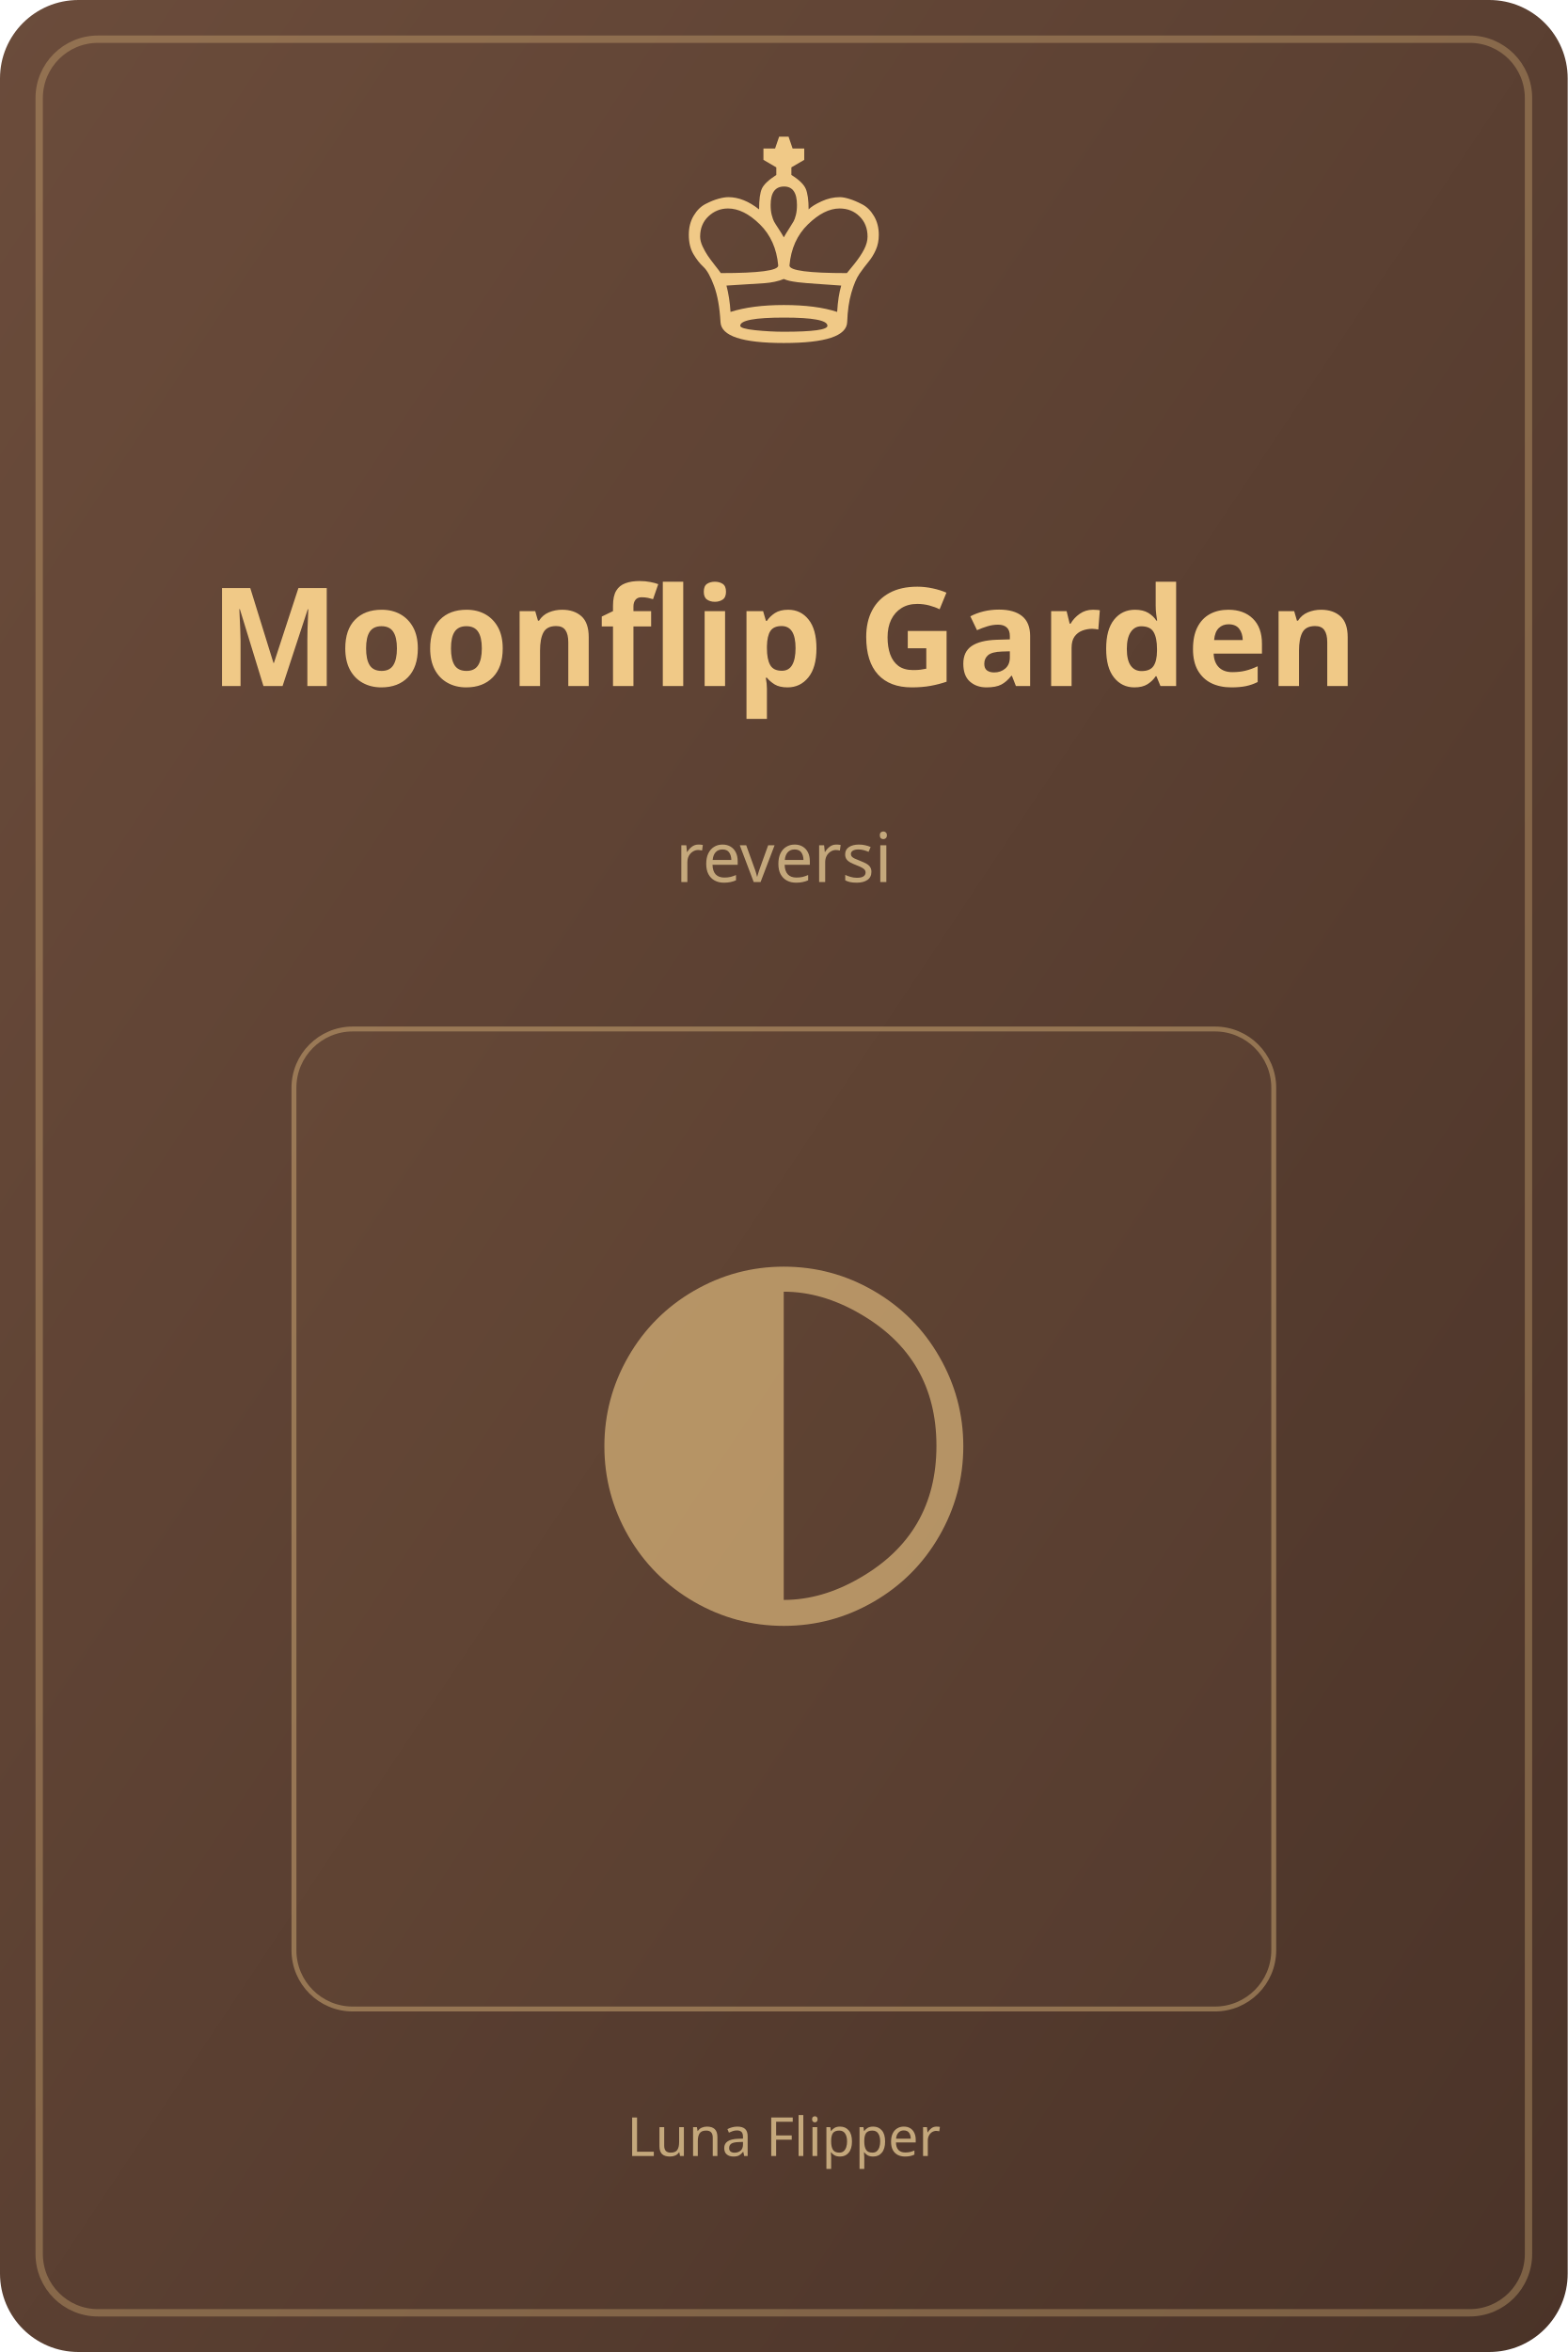
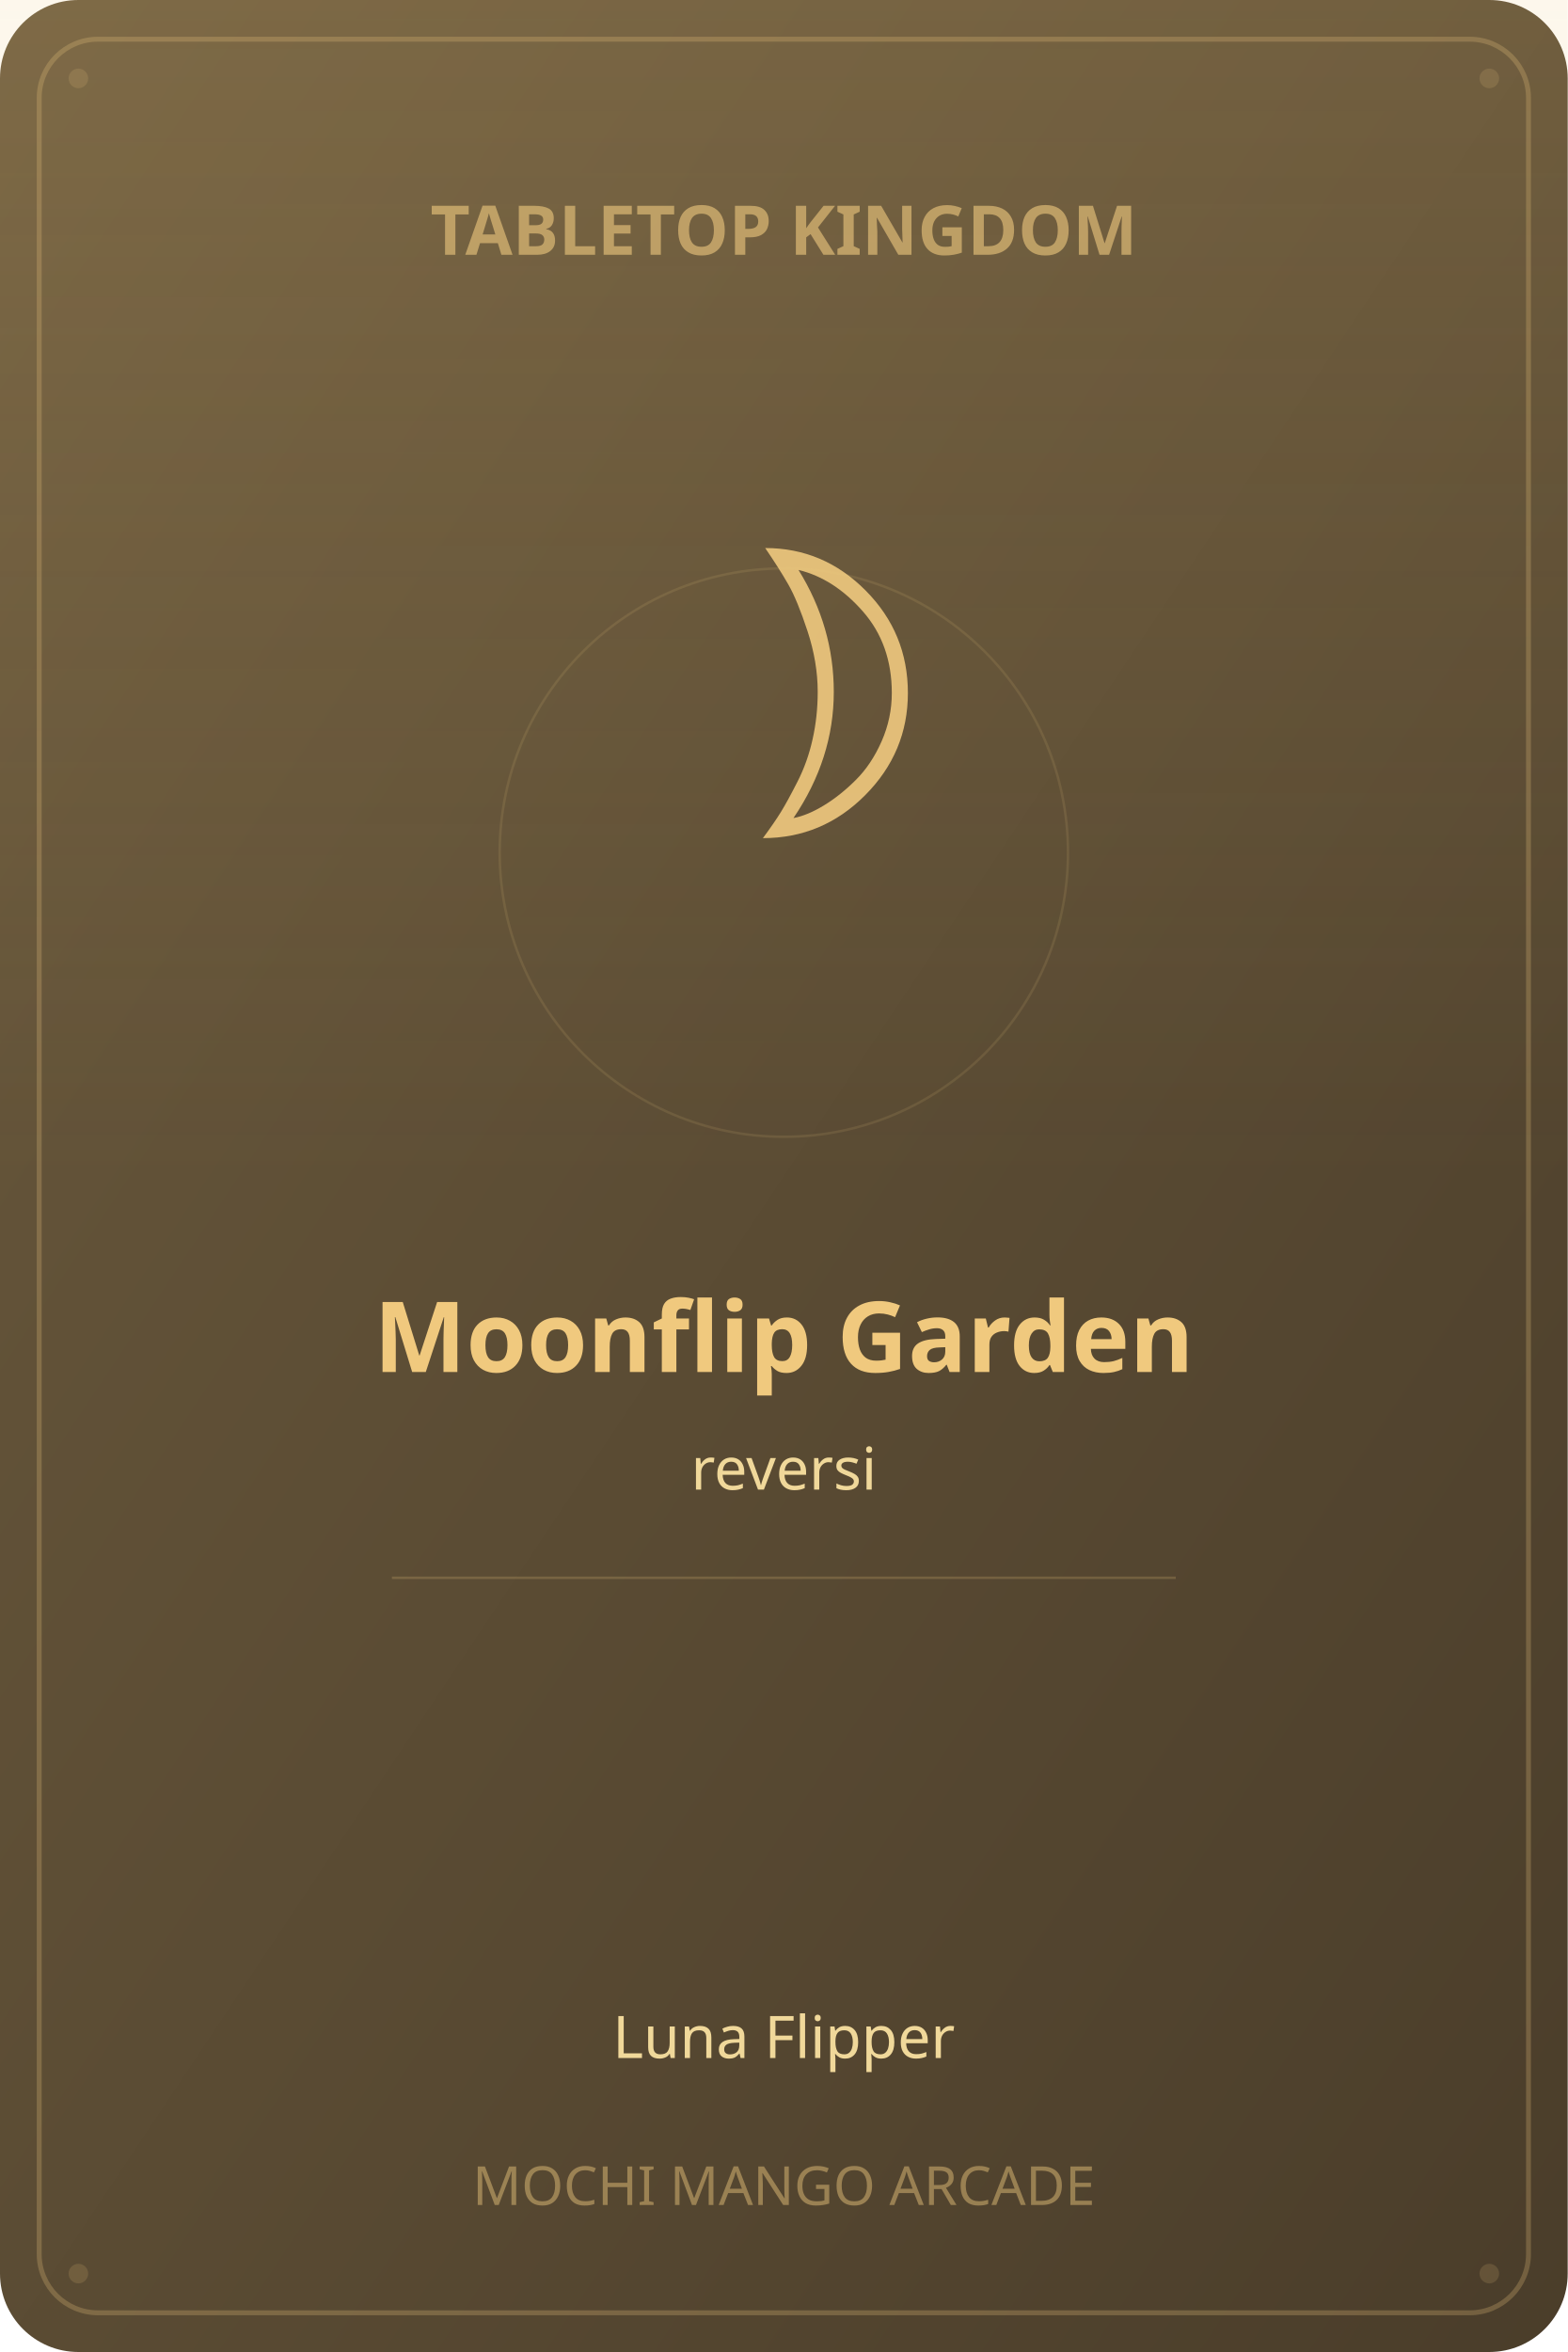
<svg xmlns="http://www.w3.org/2000/svg" viewBox="0 0 320 480">
  <defs>
    <linearGradient id="bg" x1="0" y1="0" x2="1" y2="1">
-       <stop offset="0%" stop-color="#6b4c3b" />
-       <stop offset="100%" stop-color="#4a3328" />
+       <stop offset="0%" stop-color="#6b5a3d" />
+       <stop offset="100%" stop-color="#4a3d2a" />
+     </linearGradient>
+     <linearGradient id="glow" x1=".5" y1="0" x2=".5" y2="1">
+       <stop offset="0%" stop-color="#f0c97e" stop-opacity=".15" />
+       <stop offset="100%" stop-color="#f0c97e" stop-opacity="0" />
    </linearGradient>
  </defs>
  <rect width="320" height="480" rx="16" fill="url(#bg)" />
-   <rect x="8" y="8" width="304" height="464" rx="12" fill="none" stroke="#f0c987" stroke-width="1.5" opacity=".3" />
-   <text x="160" y="70" text-anchor="middle" fill="#f0c987" font-size="64" font-family="serif">♔</text>
-   <text x="160" y="140" text-anchor="middle" fill="#f0c987" font-size="28" font-weight="bold" font-family="Outfit,sans-serif">Moonflip Garden</text>
-   <text x="160" y="180" text-anchor="middle" fill="#c4a87c" font-size="14" font-family="Outfit,sans-serif">reversi</text>
-   <rect x="60" y="210" width="200" height="200" rx="12" fill="rgba(240,201,135,.08)" stroke="#f0c987" stroke-width="1" opacity=".4" />
-   <text x="160" y="320" text-anchor="middle" fill="#f0c987" font-size="96" font-family="serif" opacity=".6">◐</text>
-   <text x="160" y="440" text-anchor="middle" fill="#c4a87c" font-size="11" font-family="Outfit,sans-serif">Luna Flipper</text>
+   <rect x="8" y="8" width="304" height="464" rx="12" fill="none" stroke="#f0c97e" stroke-width="1" opacity=".25" />
+   <rect x="0" y="0" width="320" height="240" fill="url(#glow)" />
+   <text x="160" y="52" text-anchor="middle" fill="#f0c97e" font-size="14" font-weight="600" font-family="Outfit,sans-serif" opacity=".6">TABLETOP KINGDOM</text>
+   <g transform="translate(160,170)">
+     <text y="0" text-anchor="middle" fill="#f0c97e" font-size="80" font-family="serif" opacity=".9">☽</text>
+     <circle cx="0" cy="4" r="58" fill="none" stroke="#f0c97e" stroke-width=".5" opacity=".12" />
+   </g>
+   <text x="160" y="280" text-anchor="middle" fill="#f0c97e" font-size="20" font-weight="700" font-family="Fredoka,Outfit,sans-serif">Moonflip Garden</text>
+   <text x="160" y="304" text-anchor="middle" fill="#f0d89a" font-size="12" font-family="Outfit,sans-serif" text-transform="uppercase">reversi</text>
+   <line x1="80" y1="322" x2="240" y2="322" stroke="#f0c97e" stroke-width=".5" opacity=".2" />
+   <text x="160" y="420" text-anchor="middle" fill="#f0d89a" font-size="12" font-family="Outfit,sans-serif">Luna Flipper</text>
+   <text x="160" y="450" text-anchor="middle" fill="#f0c97e" font-size="11" font-family="Outfit,sans-serif" opacity=".45">MOCHI MANGO ARCADE</text>
+   <circle cx="16" cy="16" r="2" fill="#f0c97e" opacity=".15" />
+   <circle cx="304" cy="16" r="2" fill="#f0c97e" opacity=".15" />
+   <circle cx="16" cy="464" r="2" fill="#f0c97e" opacity=".15" />
+   <circle cx="304" cy="464" r="2" fill="#f0c97e" opacity=".15" />
</svg>
